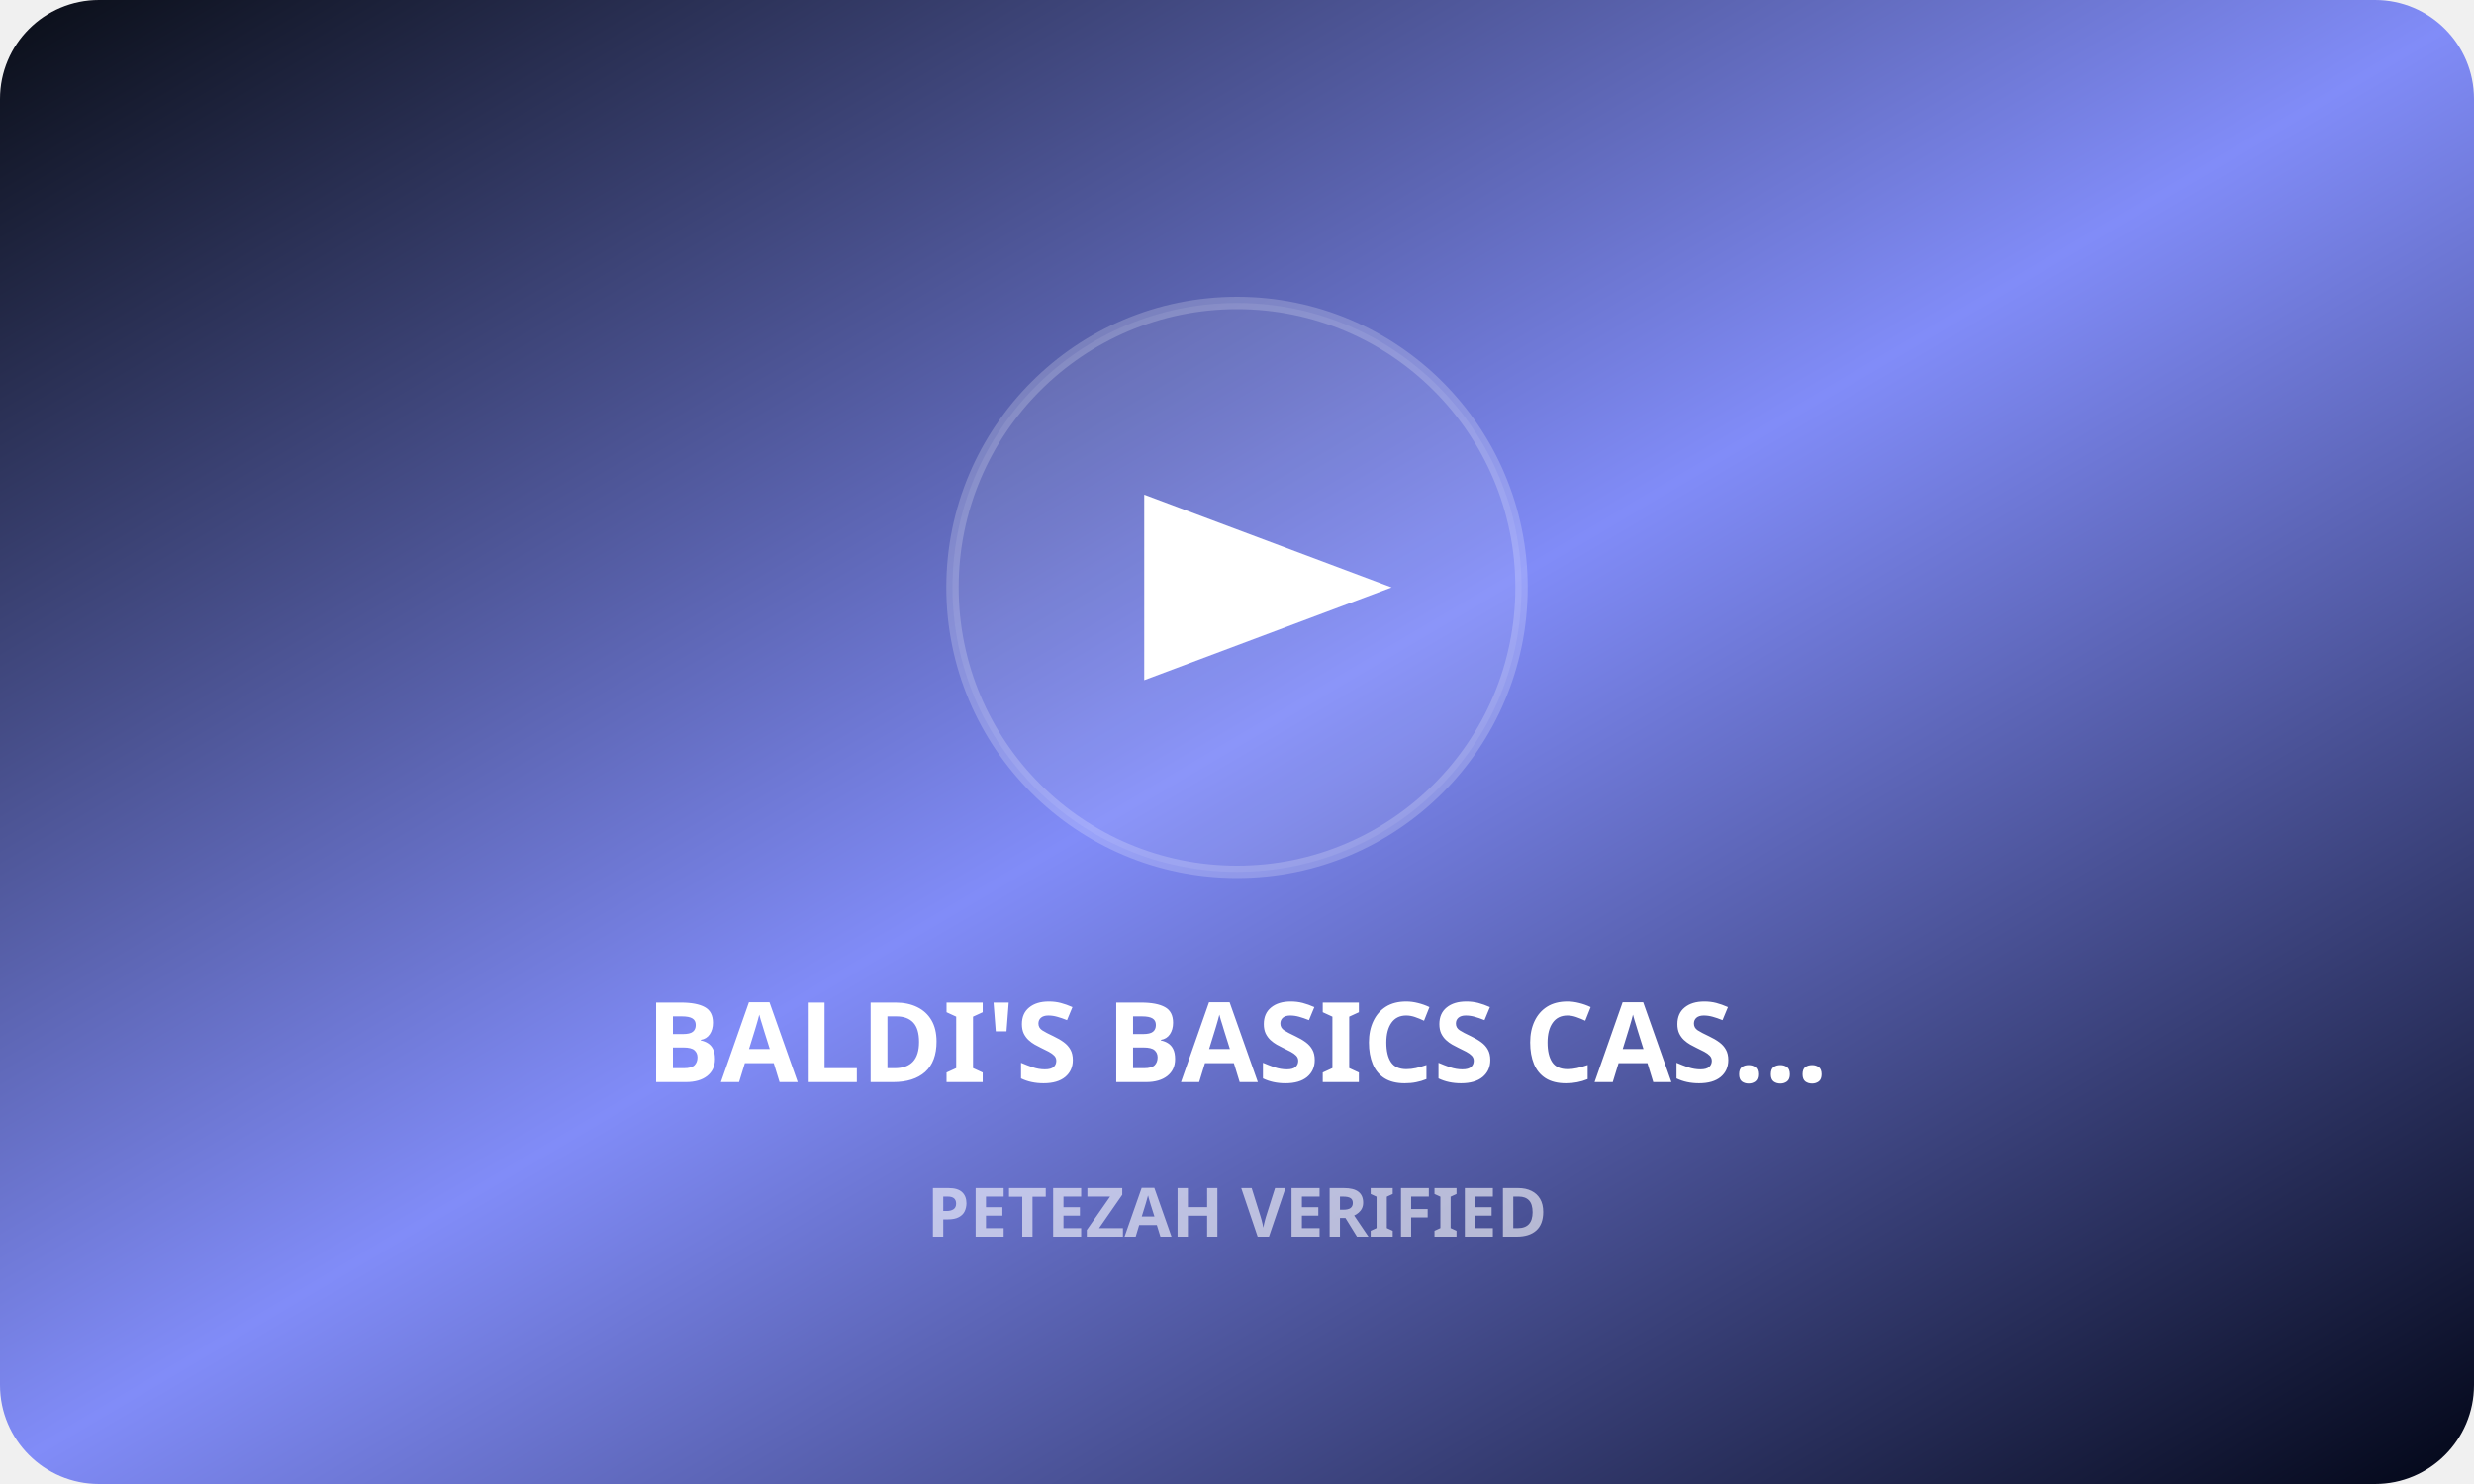
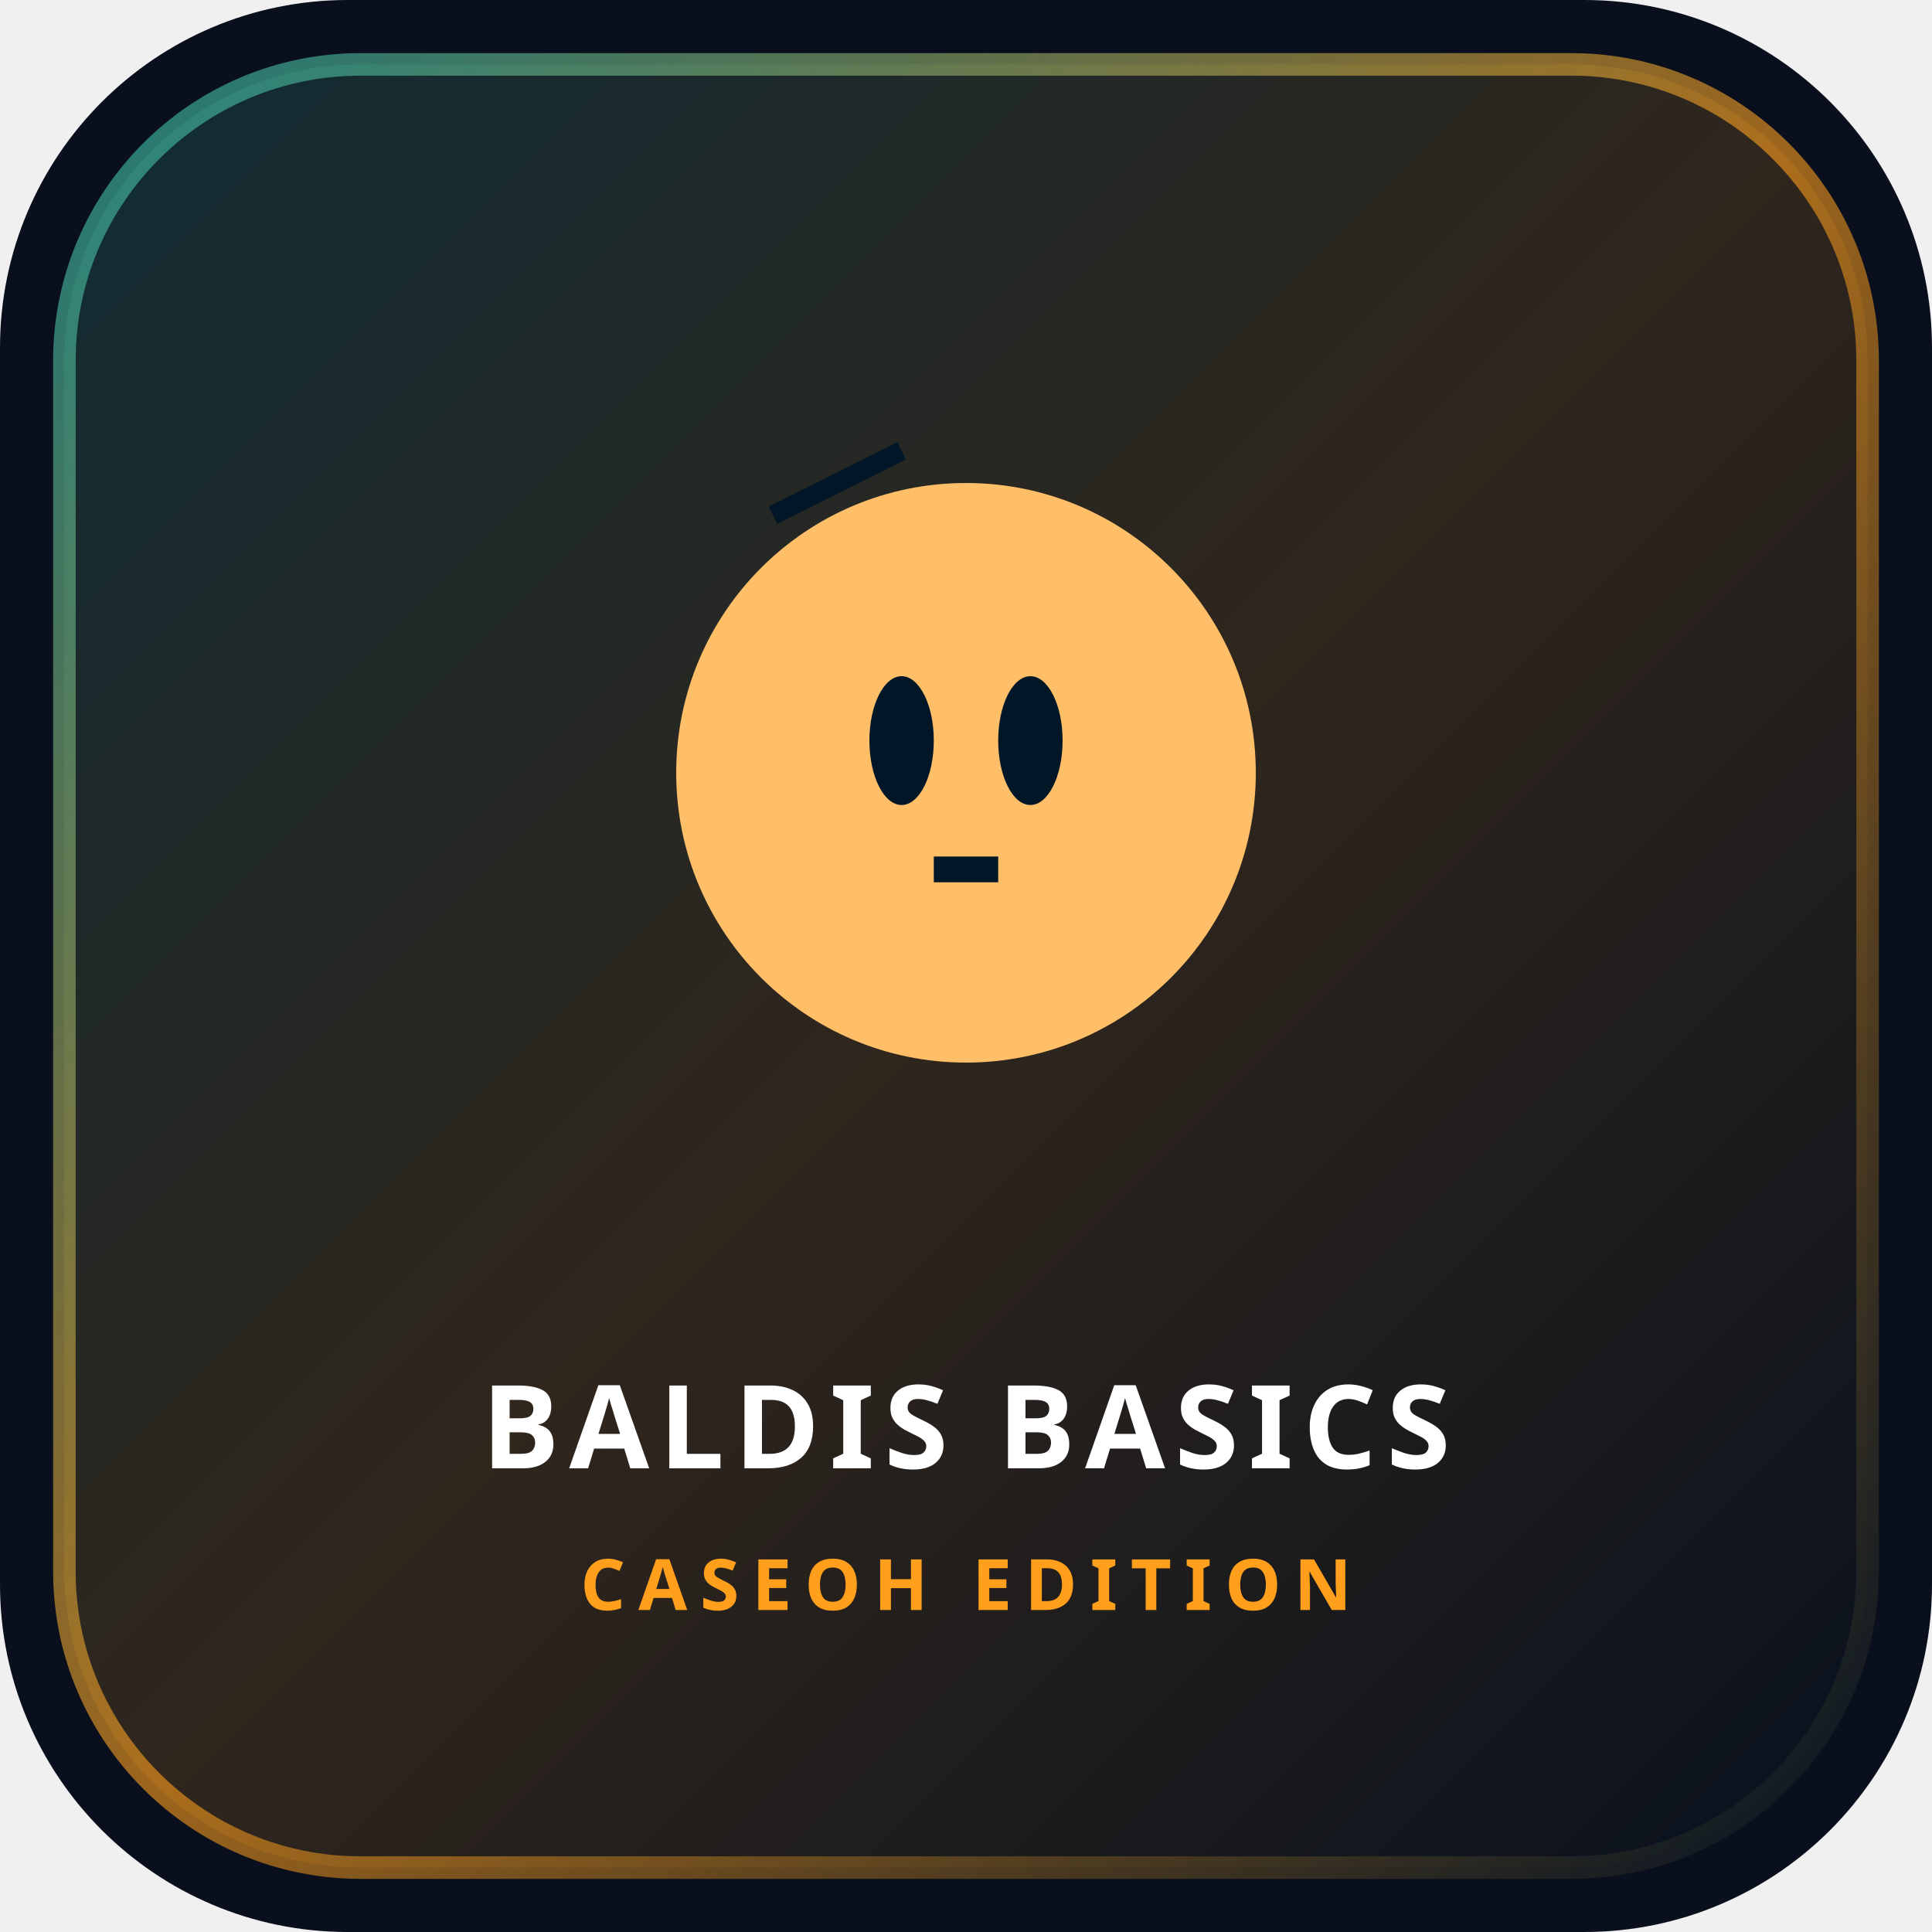
- <svg xmlns="http://www.w3.org/2000/svg" viewBox="0 0 400 240" width="100%" height="100%">
+ <svg xmlns="http://www.w3.org/2000/svg" viewBox="0 0 300 300" width="300" height="300">
  <defs>
-     <linearGradient id="g" x1="0%" y1="0%" x2="100%" y2="100%">
-       <stop offset="0%" stop-color="#090d16" />
-       <stop offset="50%" stop-color="#818cf8" />
-       <stop offset="100%" stop-color="#020617" />
+     <linearGradient id="grad_baldi_s_basics_caseoh" x1="0%" y1="0%" x2="100%" y2="100%">
+       <stop offset="0%" stop-color="#2EC4B6" />
+       <stop offset="50%" stop-color="#FF9F1C" />
+       <stop offset="100%" stop-color="#011627" />
    </linearGradient>
  </defs>
-   <rect width="400" height="240" rx="16" fill="url(#g)" />
-   <circle cx="200" cy="95" r="46" fill="rgba(255,255,255,0.08)" stroke="rgba(255,255,255,0.2)" stroke-width="2" />
-   <path d="M 185 80 L 225 95 L 185 110 Z" fill="#ffffff" />
-   <text x="200" y="175" font-family="system-ui, sans-serif" font-size="18" font-weight="800" fill="#ffffff" text-anchor="middle">BALDI'S BASICS CAS...</text>
-   <text x="200" y="200" font-family="system-ui, sans-serif" font-size="11" font-weight="600" fill="rgba(255,255,255,0.6)" text-anchor="middle">PETEZAH VERIFIED</text>
+   <rect width="300" height="300" rx="54" fill="#0A0F1D" />
+   <rect x="10" y="10" width="280" height="280" rx="46" fill="url(#grad_baldi_s_basics_caseoh)" opacity="0.16" />
+   <rect x="10" y="10" width="280" height="280" rx="46" fill="none" stroke="url(#grad_baldi_s_basics_caseoh)" stroke-width="3.5" opacity="0.6" />
+   <g>
+     <circle cx="150" cy="120" r="45" fill="#FFBF69" />
+     <ellipse cx="140" cy="115" rx="5" ry="10" fill="#011627" />
+     <ellipse cx="160" cy="115" rx="5" ry="10" fill="#011627" />
+     <line x1="145" y1="135" x2="155" y2="135" stroke="#011627" stroke-width="4" />
+     <line x1="120" y1="80" x2="140" y2="70" stroke="#011627" stroke-width="3" />
+   </g>
+   <text x="150" y="228" text-anchor="middle" fill="#FFFFFF" font-family="'Segoe UI', system-ui, -apple-system, sans-serif" font-size="18" font-weight="800" letter-spacing="1.5">BALDIS BASICS</text>
+   <text x="150" y="250" text-anchor="middle" fill="#FF9F1C" font-family="'Segoe UI', system-ui, -apple-system, sans-serif" font-size="11" font-weight="700" letter-spacing="2">CASEOH EDITION</text>
</svg>
